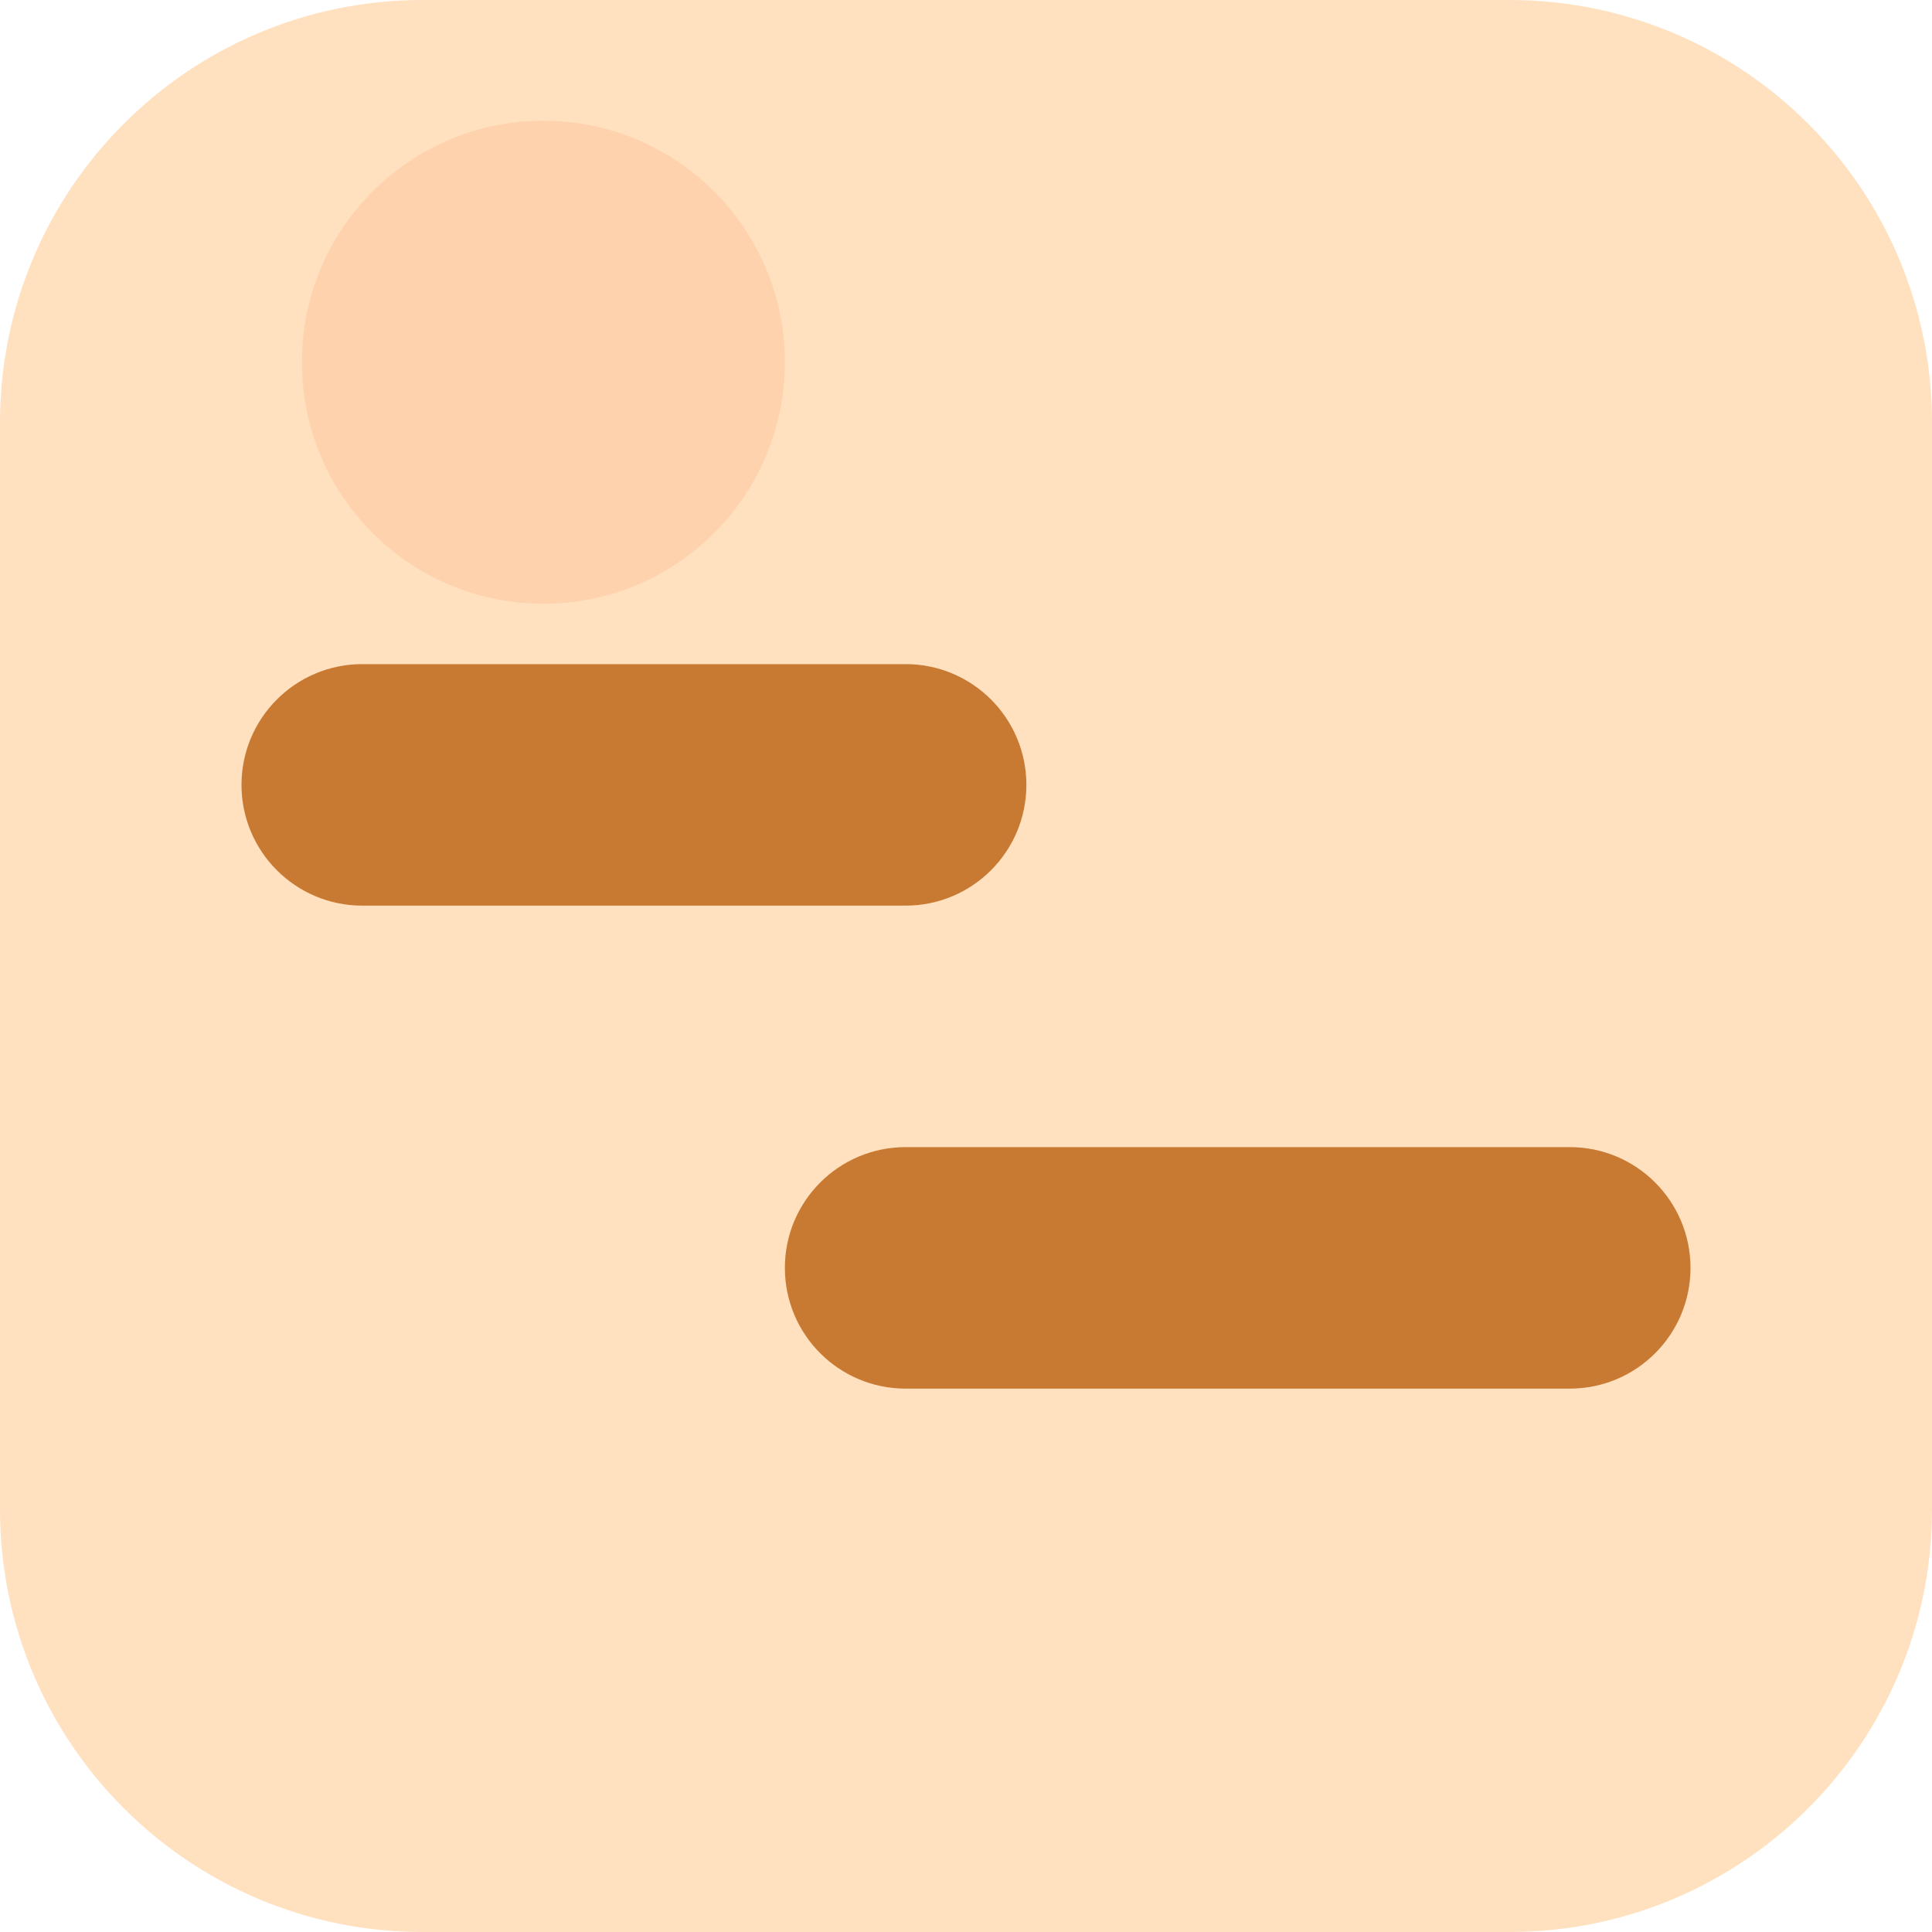
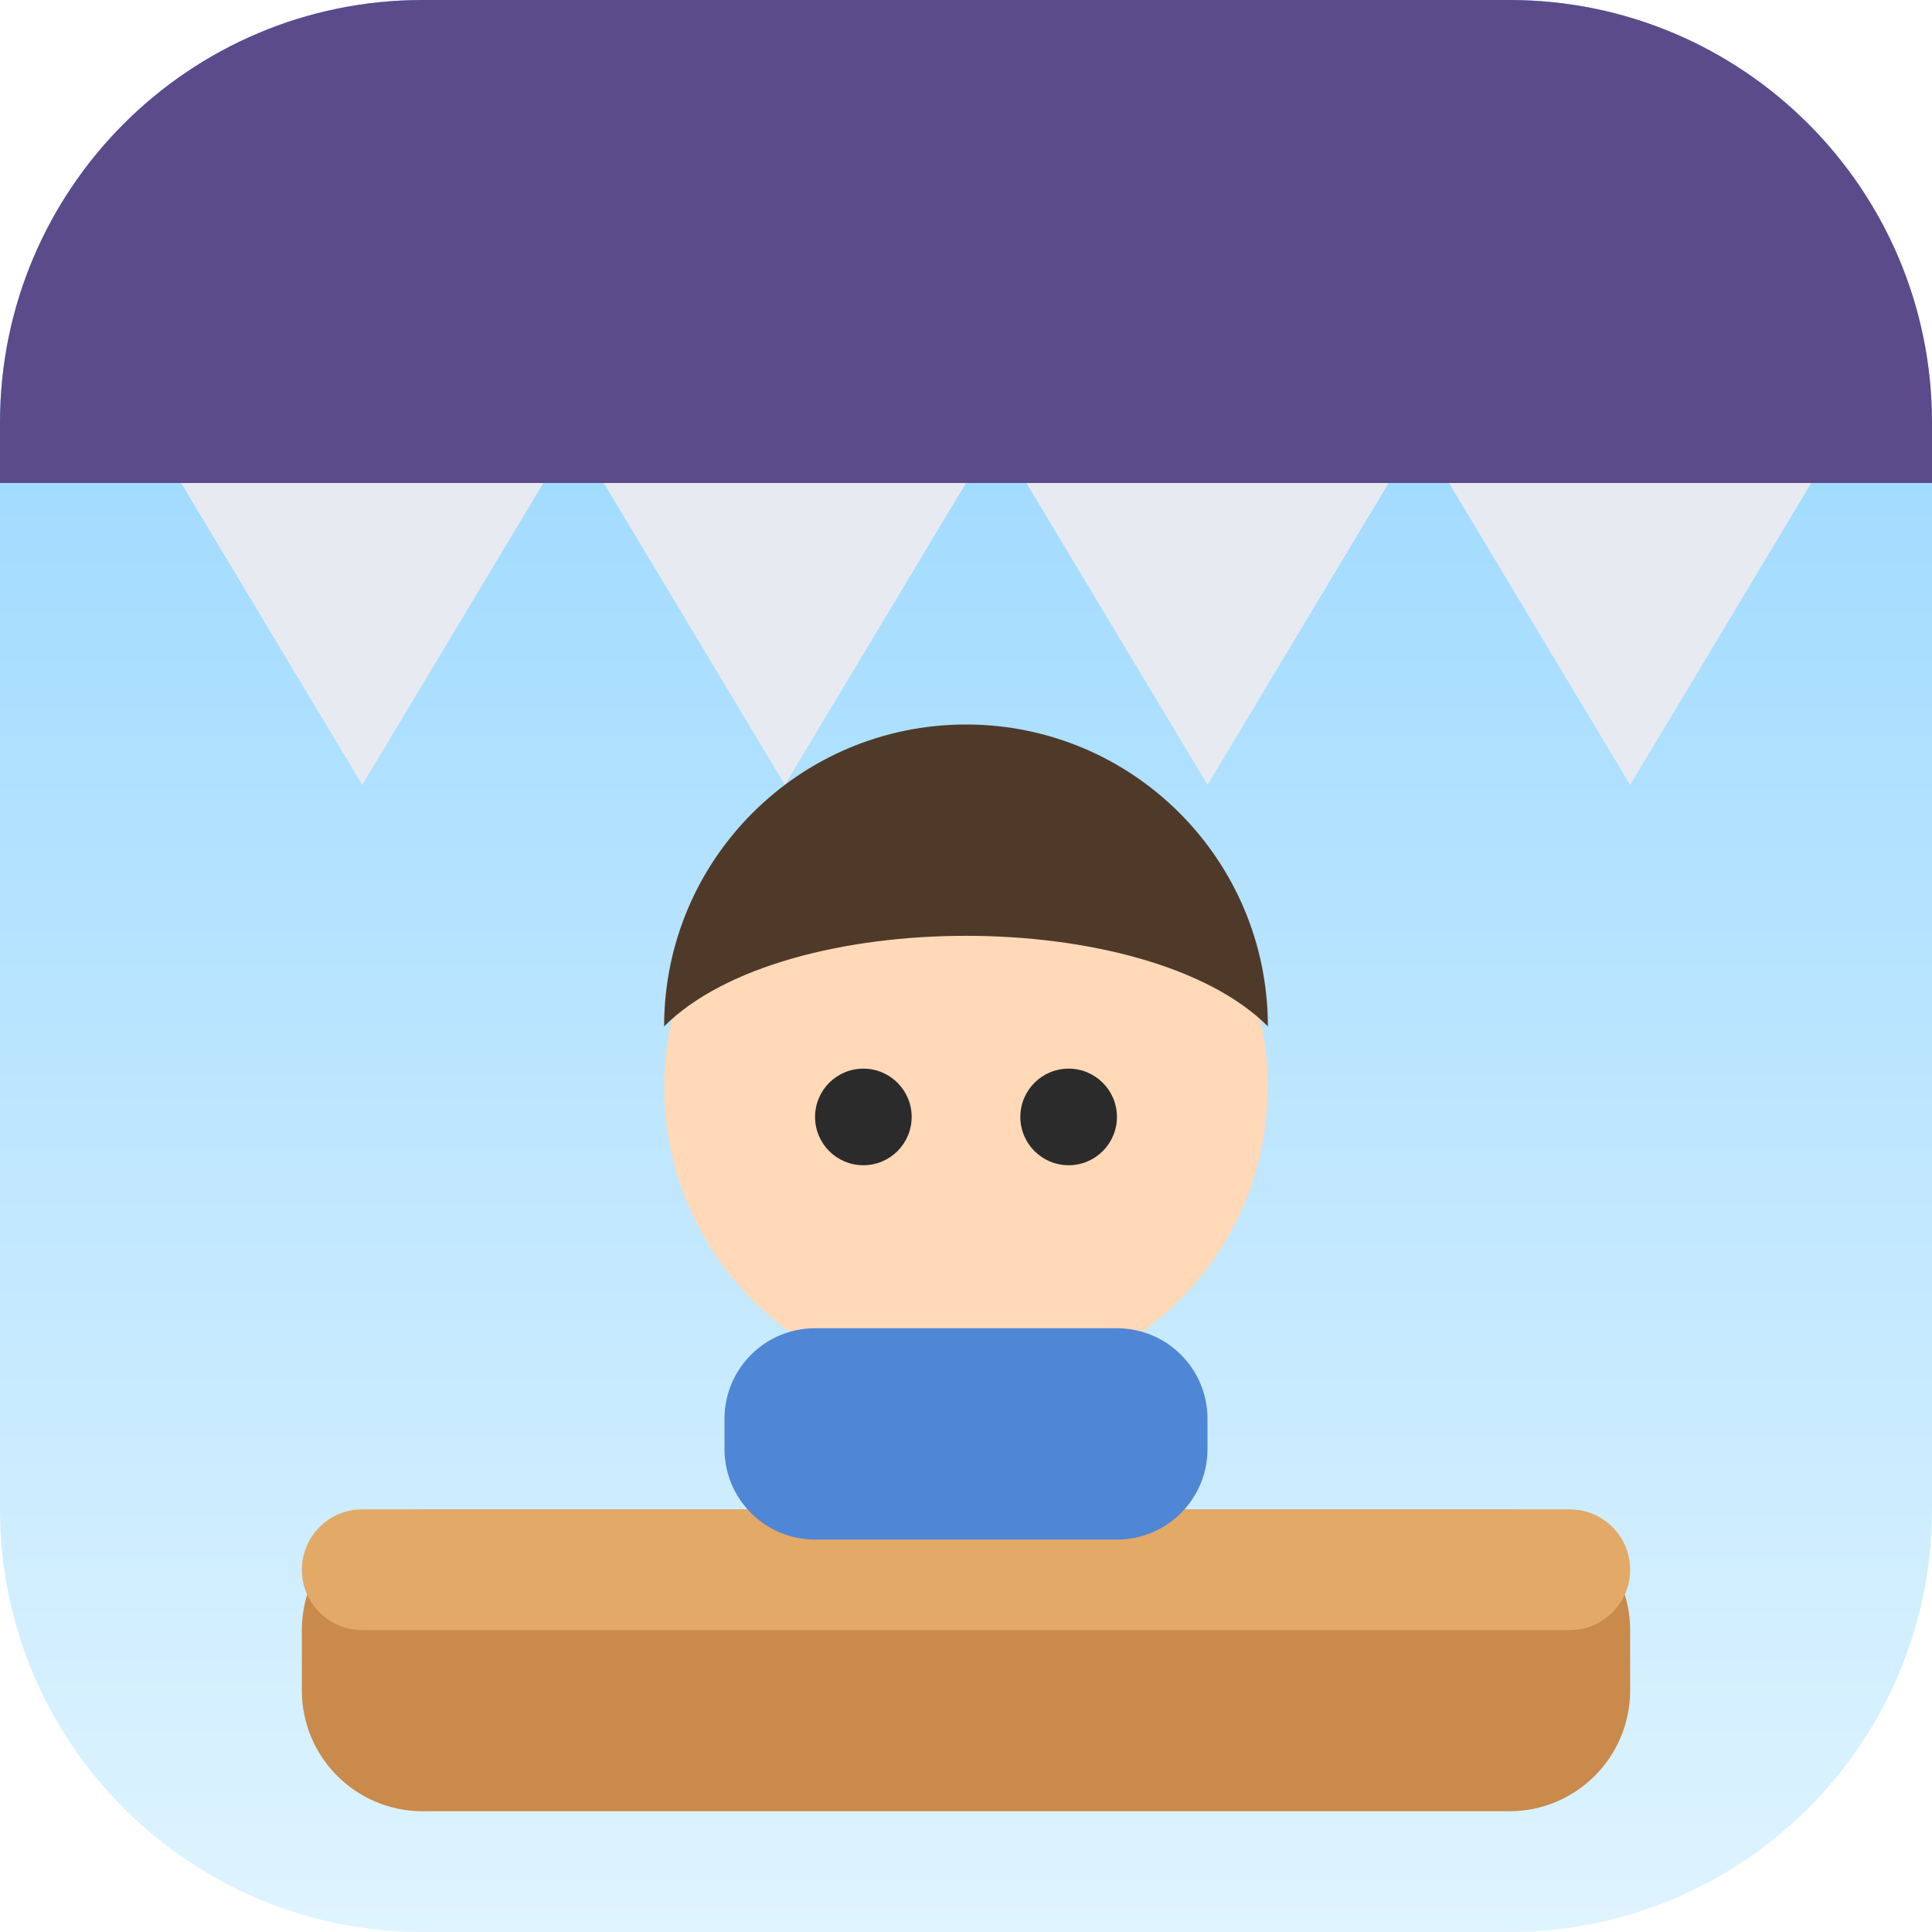
- <svg xmlns="http://www.w3.org/2000/svg" viewBox="0 0 32 32">
-   <rect width="32" height="32" rx="7" fill="#FFE0BF" />
-   <rect x="4" y="11" width="13" height="4" rx="2" fill="#C87A32" />
-   <rect x="13" y="19" width="15" height="4" rx="2" fill="#C87A32" />
-   <circle cx="9" cy="6" r="4" fill="#FFD2AE" />
+ <svg xmlns="http://www.w3.org/2000/svg" viewBox="0 0 32 32" width="32" height="32">
+   <defs>
+     <linearGradient id="s" x1="0" y1="0" x2="0" y2="1">
+       <stop offset="0" stop-color="#8FD3FF" />
+       <stop offset="1" stop-color="#DFF4FF" />
+     </linearGradient>
+   </defs>
+   <rect width="32" height="32" rx="7" fill="url(#s)" />
+   <path d="M0 7a7 7 0 0 1 7-7h18a7 7 0 0 1 7 7v1H0z" fill="#5B4B8A" />
+   <path d="M3 8l3 5 3-5zM10 8l3 5 3-5zM17 8l3 5 3-5zM24 8l3 5 3-5z" fill="#E8EAF2" />
+   <rect x="5" y="25" width="22" height="5" rx="2" fill="#C98A4B" />
+   <rect x="5" y="25" width="22" height="2" rx="1" fill="#E3A967" />
+   <circle cx="16" cy="18" r="5" fill="#FFD9B8" />
+   <path d="M11 17a5 5 0 0 1 10 0c-2-2-8-2-10 0z" fill="#4F3A2A" />
+   <circle cx="14.3" cy="18.5" r=".8" fill="#2B2B2B" />
+   <circle cx="17.7" cy="18.5" r=".8" fill="#2B2B2B" />
+   <rect x="12" y="22" width="8" height="3.5" rx="1.5" fill="#4F86D6" />
</svg>
